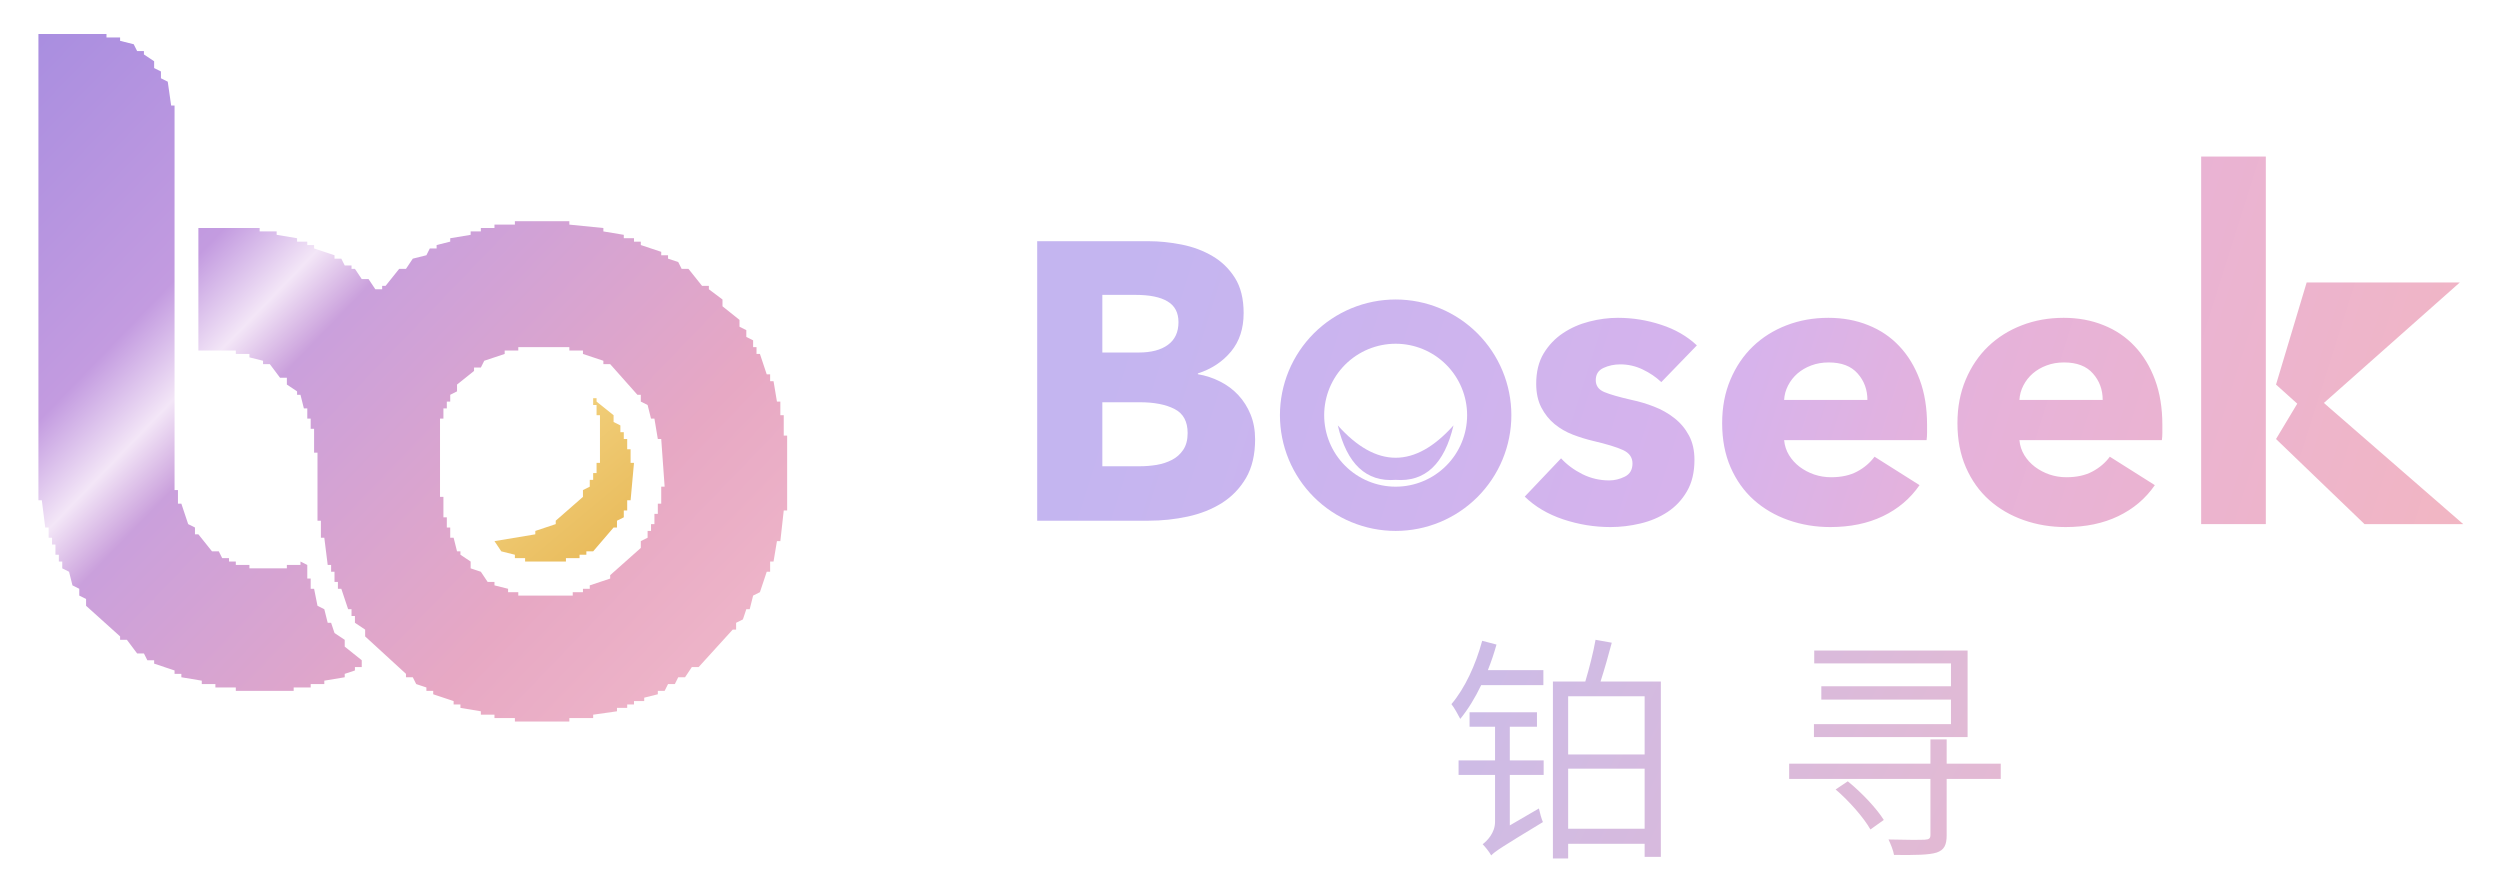
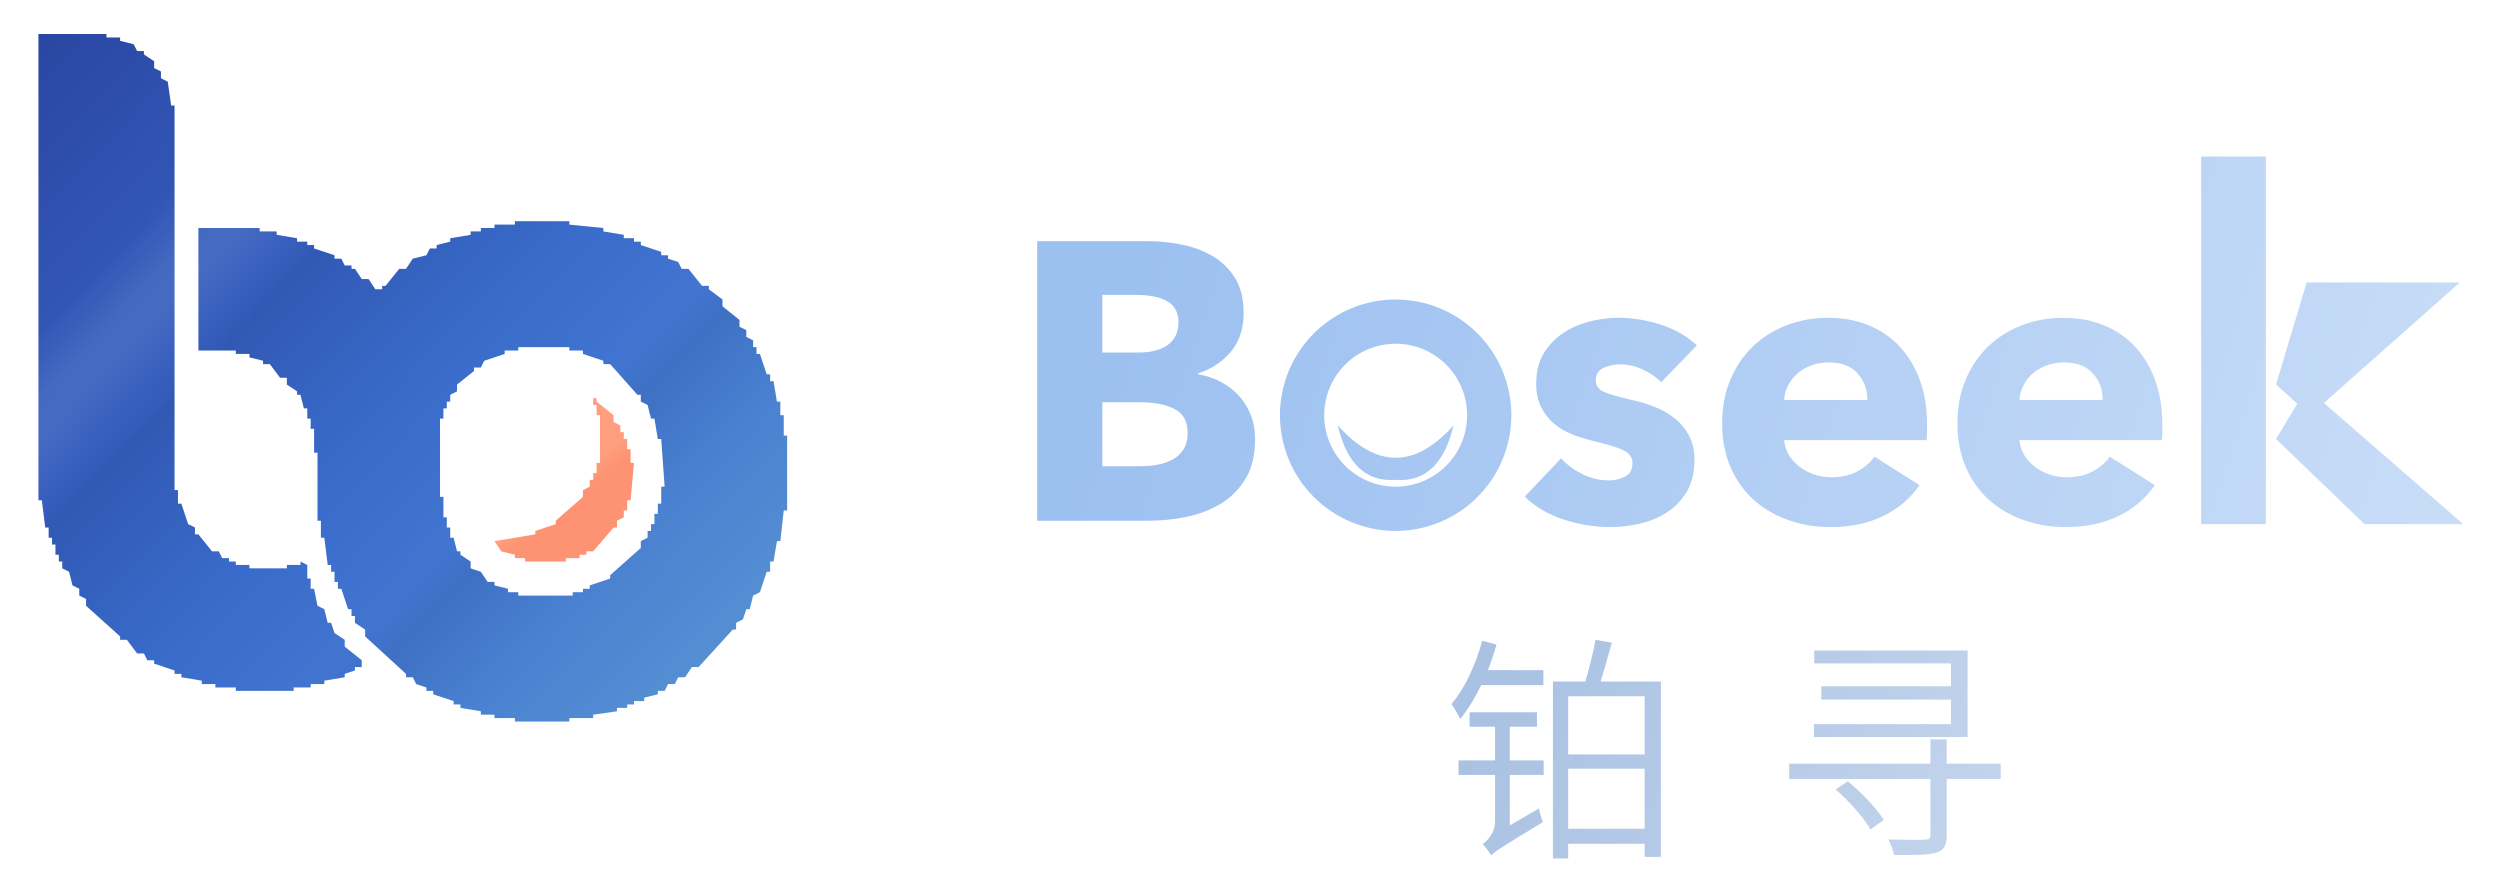
<svg xmlns="http://www.w3.org/2000/svg" overflow="visible" style="display: block;" width="300" height="107" viewBox="95 297 732 262" fill="none">
  <defs>
    <linearGradient id="b5-icon" gradientUnits="userSpaceOnUse" x1="112" y1="300" x2="330" y2="510">
-       <stop offset="0" stop-color="#a98ee0" />
-       <stop offset=".26" stop-color="#c39be0" />
-       <stop offset=".34" stop-color="#f3e6f7" />
-       <stop offset=".4" stop-color="#caa0dc" />
-       <stop offset=".72" stop-color="#e7a8c4" />
-       <stop offset="1" stop-color="#f2bccb" />
+       <stop offset="0" stop-color="#2a46a2" />
+       <stop offset=".2" stop-color="#3256b6" />
+       <stop offset=".245" stop-color="#4369c0" />
+       <stop offset=".27" stop-color="#476bc2" />
+       <stop offset=".31" stop-color="#3960bf" />
+       <stop offset=".34" stop-color="#3159b4" />
+       <stop offset=".5" stop-color="#396bca" />
+       <stop offset=".63" stop-color="#4175d0" />
+       <stop offset=".665" stop-color="#3e70c4" />
+       <stop offset=".76" stop-color="#4a82d1" />
+       <stop offset=".89" stop-color="#558fd2" />
+       <stop offset="1" stop-color="#5a95d4" />
    </linearGradient>
    <linearGradient id="b5-moon" gradientUnits="userSpaceOnUse" x1="240" y1="400" x2="290" y2="460">
-       <stop offset="0" stop-color="#f7dc8f" />
-       <stop offset="1" stop-color="#e6b552" />
+       <stop offset="0" stop-color="#ffa184" />
+       <stop offset=".55" stop-color="#ff9e7e" />
+       <stop offset=".62" stop-color="#fd9372" />
+       <stop offset="1" stop-color="#fe9473" />
    </linearGradient>
    <linearGradient id="b5-word" gradientUnits="userSpaceOnUse" x1="440" y1="340" x2="820" y2="460">
-       <stop offset="0" stop-color="#c4b5f0" />
-       <stop offset=".45" stop-color="#d7b3ec" />
-       <stop offset=".62" stop-color="#e6b2da" />
-       <stop offset="1" stop-color="#f2b6c2" />
+       <stop offset="0" stop-color="#9cc0f0" />
+       <stop offset=".5" stop-color="#b3cff4" />
+       <stop offset="1" stop-color="#c9ddf7" />
    </linearGradient>
    <linearGradient id="b5-cn" gradientUnits="userSpaceOnUse" x1="540" y1="480" x2="700" y2="560">
-       <stop offset="0" stop-color="#cdbbe6" />
-       <stop offset="1" stop-color="#e8b9cf" />
+       <stop offset="0" stop-color="#a9c1e2" />
+       <stop offset="1" stop-color="#c8d8ee" />
    </linearGradient>
  </defs>
  <g id="æµè²çï½éæç¢éè·¯å¾">
    <path id="bo-body" fill-rule="evenodd" clip-rule="evenodd" d="M105 307H125V308H129V309L133 310L134 312H136V313L139 315V317L141 318V320L143 321L144 328H145V441H146V445H147L149 451L151 452V454H152L156 459H158L159 461H161V462H163V463H167V464H178V463H182V462L184 463V467H185V470H186L187 475L189 476L190 480H191L192 483L195 485V487L200 491V493H198V494L195 495V496L189 497V498H185V499H180V500H163V499H157V498H153V497L147 496V495H145V494L139 492V491H137L136 489H134L131 485H129V484L119 475V473L117 472V470L115 469L114 465L112 464V462H111V460H110V457H109V455H108V452H107L106 444H105V307ZM223 420V443H224V449H225V452H226V455H227L228 459H229V460L232 462V464L235 465L237 468H239V469L243 470V471H246V472H262V471H265V470H267V469L273 467V466L282 458V456L284 455V453H285V451H286V448H287V445H288V440H289L288 426H287L286 420H285L284 416L282 415V413H281L273 404H271V403L265 401V400H261V399H246V400H242V401L236 403L235 405H233V406L228 410V412L226 413V415H225V417H224V420H223ZM152 364H170V365H175V366L181 367V368H184V369H186V370L192 372V373H194L195 375H197V376H198L200 379H202L204 382H206V381H207L211 376H213L215 373L219 372L220 370H222V369L226 368V367L232 366V365H235V364H239V363H245V362H261V363L271 364V365L277 366V367H280V368H282V369L288 371V372H290V373L293 374L294 376H296L300 381H302V382L306 385V387L311 391V393L313 394V396L315 397V399H316V401H317L319 407H320V409H321L322 415H323V419H324V425H325V447H324L323 456H322L321 462H320V465H319L317 471L315 472L314 476H313L312 479L310 480V482H309L299 493H297L295 496H293L292 498H290L289 500H287V501L283 502V503H280V504H278V505H275V506L268 507V508H261V509H245V508H239V507H235V506L229 505V504H227V503L221 501V500H219V499L216 498L215 496H213V495L201 484V482L198 480V478H197V476H196L194 470H193V468H192V465H191V463H190L189 455H188V450H187V430H186V423H185V420H184V417H183L182 413H181V412L178 410V408H176L173 404H171V403L167 402V401H163V400H152V364Z" fill="url(#b5-icon)" />
    <path id="bo-crescent" fill-rule="evenodd" clip-rule="evenodd" d="M239 456L251 454V453L257 451V450L265 443V441L267 440V438H268V436H269V433H270V419H269V416H268V414H269V415L274 419V421L276 422V424H277V426H278V429H279V433H280L279 444H278V447H277V449L275 450V452H274L268 459H266V460H264V461H260V462H248V461H245V460L241 459L239 456Z" fill="url(#b5-moon)" />
    <path id="Vector" d="M462.5 426.098C462.5 430.591 461.613 434.367 459.838 437.426C458.063 440.465 455.703 442.92 452.758 444.789C449.813 446.639 446.461 447.97 442.704 448.782C438.966 449.594 435.124 450 431.178 450H398.468V367.871H431.178C434.35 367.871 437.597 368.201 440.92 368.862C444.243 369.523 447.254 370.646 449.954 372.232C452.673 373.818 454.882 375.961 456.581 378.661C458.28 381.361 459.13 384.807 459.13 388.998C459.13 393.548 457.893 397.315 455.42 400.298C452.947 403.281 449.699 405.424 445.678 406.727V406.953C448 407.35 450.181 408.067 452.22 409.105C454.278 410.144 456.062 411.475 457.572 413.099C459.083 414.722 460.282 416.62 461.169 418.791C462.056 420.962 462.5 423.398 462.5 426.098ZM439.985 391.66C439.985 388.866 438.919 386.836 436.785 385.571C434.671 384.287 431.527 383.646 427.354 383.646H417.612V400.581H428.289C431.99 400.581 434.859 399.826 436.898 398.315C438.956 396.805 439.985 394.587 439.985 391.66ZM442.676 424.257C442.676 420.84 441.392 418.479 438.824 417.177C436.275 415.855 432.877 415.194 428.629 415.194H417.612V433.999H428.742C430.29 433.999 431.895 433.867 433.557 433.603C435.218 433.319 436.719 432.828 438.06 432.13C439.419 431.431 440.523 430.45 441.373 429.185C442.242 427.901 442.676 426.258 442.676 424.257Z" fill="url(#b5-word)" />
    <path id="Vector_2" d="M581.854 409.275C580.306 407.803 578.484 406.566 576.388 405.565C574.312 404.565 572.112 404.064 569.79 404.064C568.015 404.064 566.373 404.414 564.862 405.112C563.352 405.811 562.596 407.01 562.596 408.709C562.596 410.333 563.427 411.494 565.089 412.192C566.75 412.891 569.441 413.665 573.16 414.515C575.331 414.968 577.512 415.619 579.702 416.469C581.911 417.318 583.903 418.442 585.678 419.839C587.471 421.236 588.906 422.945 589.982 424.965C591.058 426.966 591.596 429.354 591.596 432.13C591.596 435.774 590.86 438.851 589.388 441.362C587.934 443.873 586.027 445.903 583.667 447.451C581.307 448.999 578.654 450.123 575.709 450.821C572.782 451.52 569.846 451.869 566.901 451.869C562.181 451.869 557.555 451.114 553.024 449.604C548.512 448.093 544.745 445.865 541.724 442.92L552.401 431.677C554.1 433.527 556.187 435.075 558.66 436.321C561.133 437.549 563.767 438.162 566.561 438.162C568.11 438.162 569.629 437.794 571.121 437.058C572.631 436.321 573.387 435.028 573.387 433.178C573.387 431.403 572.461 430.091 570.611 429.241C568.761 428.392 565.863 427.504 561.917 426.579C559.897 426.107 557.876 425.484 555.856 424.71C553.855 423.936 552.061 422.897 550.475 421.595C548.889 420.273 547.596 418.649 546.596 416.724C545.595 414.779 545.095 412.457 545.095 409.757C545.095 406.264 545.821 403.3 547.275 400.864C548.748 398.429 550.645 396.437 552.968 394.889C555.29 393.34 557.858 392.208 560.671 391.49C563.503 390.754 566.316 390.386 569.11 390.386C573.434 390.386 577.663 391.065 581.798 392.425C585.932 393.765 589.435 395.785 592.305 398.485L581.854 409.275ZM642.412 414.515C642.412 411.494 641.458 408.907 639.552 406.755C637.664 404.584 634.832 403.498 631.055 403.498C629.186 403.498 627.478 403.791 625.93 404.376C624.4 404.942 623.05 405.726 621.88 406.727C620.728 407.727 619.803 408.907 619.104 410.267C618.406 411.626 618.019 413.042 617.943 414.515H642.412ZM659.942 421.821C659.942 422.595 659.942 423.369 659.942 424.144C659.942 424.918 659.895 425.645 659.801 426.324H617.943C618.094 427.948 618.576 429.421 619.388 430.742C620.199 432.064 621.238 433.206 622.503 434.169C623.787 435.132 625.222 435.887 626.807 436.435C628.393 436.963 630.036 437.228 631.735 437.228C634.756 437.228 637.305 436.671 639.382 435.557C641.477 434.443 643.186 432.989 644.508 431.195L657.733 439.55C655.014 443.496 651.427 446.535 646.972 448.669C642.535 450.802 637.38 451.869 631.509 451.869C627.185 451.869 623.088 451.189 619.218 449.83C615.347 448.471 611.958 446.498 609.051 443.911C606.162 441.325 603.887 438.134 602.225 434.339C600.564 430.544 599.733 426.211 599.733 421.34C599.733 416.62 600.545 412.353 602.169 408.539C603.792 404.706 605.992 401.459 608.767 398.797C611.562 396.116 614.847 394.049 618.623 392.595C622.418 391.122 626.524 390.386 630.942 390.386C635.19 390.386 639.089 391.103 642.639 392.538C646.207 393.954 649.265 396.021 651.814 398.74C654.363 401.44 656.355 404.725 657.79 408.596C659.225 412.466 659.942 416.875 659.942 421.821ZM711.548 414.515C711.548 411.494 710.594 408.907 708.688 406.755C706.8 404.584 703.967 403.498 700.191 403.498C698.322 403.498 696.614 403.791 695.065 404.376C693.536 404.942 692.186 405.726 691.016 406.727C689.864 407.727 688.939 408.907 688.24 410.267C687.542 411.626 687.155 413.042 687.079 414.515H711.548ZM729.078 421.821C729.078 422.595 729.078 423.369 729.078 424.144C729.078 424.918 729.031 425.645 728.937 426.324H687.079C687.23 427.948 687.712 429.421 688.523 430.742C689.335 432.064 690.374 433.206 691.639 434.169C692.923 435.132 694.357 435.887 695.943 436.435C697.529 436.963 699.172 437.228 700.871 437.228C703.892 437.228 706.441 436.671 708.518 435.557C710.613 434.443 712.322 432.989 713.644 431.195L726.869 439.55C724.15 443.496 720.563 446.535 716.107 448.669C711.671 450.802 706.516 451.869 700.645 451.869C696.321 451.869 692.224 451.189 688.354 449.83C684.483 448.471 681.094 446.498 678.187 443.911C675.298 441.325 673.023 438.134 671.361 434.339C669.7 430.544 668.869 426.211 668.869 421.34C668.869 416.62 669.681 412.353 671.305 408.539C672.928 404.706 675.128 401.459 677.903 398.797C680.698 396.116 683.983 394.049 687.759 392.595C691.554 391.122 695.66 390.386 700.078 390.386C704.326 390.386 708.225 391.103 711.774 392.538C715.343 393.954 718.401 396.021 720.95 398.74C723.499 401.44 725.491 404.725 726.926 408.596C728.361 412.466 729.078 416.875 729.078 421.821Z" fill="url(#b5-word)" />
    <path id="Vector_3" fill-rule="evenodd" clip-rule="evenodd" d="M537.795 419C537.795 419.556 537.781 420.113 537.754 420.668C537.727 421.224 537.686 421.779 537.631 422.333C537.577 422.886 537.509 423.438 537.427 423.989C537.345 424.539 537.25 425.087 537.142 425.633C537.033 426.179 536.911 426.722 536.776 427.261C536.641 427.801 536.492 428.337 536.331 428.87C536.169 429.402 535.995 429.93 535.807 430.454C535.62 430.978 535.42 431.497 535.207 432.011C534.994 432.525 534.769 433.034 534.531 433.537C534.293 434.04 534.043 434.537 533.78 435.027C533.518 435.518 533.244 436.002 532.958 436.479C532.672 436.957 532.374 437.427 532.065 437.889C531.756 438.352 531.435 438.807 531.104 439.254C530.773 439.701 530.43 440.139 530.077 440.569C529.724 440.999 529.361 441.421 528.987 441.833C528.614 442.245 528.23 442.648 527.837 443.042C527.443 443.435 527.04 443.819 526.628 444.192C526.216 444.566 525.794 444.929 525.364 445.282C524.934 445.635 524.496 445.978 524.049 446.309C523.602 446.641 523.147 446.961 522.684 447.27C522.222 447.579 521.752 447.877 521.274 448.163C520.797 448.449 520.313 448.723 519.822 448.985C519.332 449.248 518.835 449.498 518.332 449.736C517.829 449.974 517.32 450.199 516.806 450.412C516.292 450.625 515.773 450.825 515.249 451.012C514.725 451.2 514.197 451.374 513.665 451.536C513.132 451.697 512.596 451.846 512.056 451.981C511.517 452.116 510.974 452.238 510.428 452.347C509.882 452.455 509.334 452.55 508.784 452.632C508.233 452.714 507.681 452.782 507.128 452.836C506.574 452.891 506.019 452.932 505.463 452.959C504.908 452.986 504.351 453 503.795 453C503.239 453 502.682 452.986 502.127 452.959C501.571 452.932 501.016 452.891 500.462 452.836C499.909 452.782 499.357 452.714 498.806 452.632C498.256 452.55 497.708 452.455 497.162 452.347C496.616 452.238 496.073 452.116 495.534 451.981C494.994 451.846 494.458 451.697 493.925 451.536C493.393 451.374 492.865 451.2 492.341 451.012C491.817 450.825 491.298 450.625 490.784 450.412C490.27 450.199 489.761 449.974 489.258 449.736C488.755 449.498 488.258 449.248 487.767 448.985C487.277 448.723 486.793 448.449 486.315 448.163C485.838 447.877 485.368 447.579 484.906 447.27C484.443 446.961 483.988 446.641 483.541 446.309C483.094 445.978 482.656 445.635 482.226 445.282C481.795 444.929 481.374 444.566 480.962 444.192C480.55 443.819 480.147 443.435 479.753 443.042C479.36 442.648 478.976 442.245 478.603 441.833C478.229 441.421 477.866 440.999 477.513 440.569C477.16 440.139 476.817 439.701 476.486 439.254C476.154 438.807 475.834 438.352 475.525 437.889C475.216 437.427 474.918 436.957 474.632 436.479C474.346 436.002 474.072 435.518 473.81 435.027C473.547 434.537 473.297 434.04 473.059 433.537C472.821 433.034 472.596 432.525 472.383 432.011C472.17 431.497 471.97 430.978 471.782 430.454C471.595 429.93 471.421 429.402 471.259 428.87C471.097 428.337 470.949 427.801 470.814 427.261C470.679 426.722 470.557 426.179 470.448 425.633C470.34 425.087 470.245 424.539 470.163 423.989C470.081 423.438 470.013 422.886 469.959 422.333C469.904 421.779 469.863 421.224 469.836 420.668C469.809 420.113 469.795 419.556 469.795 419C469.795 418.444 469.809 417.887 469.836 417.332C469.863 416.776 469.904 416.221 469.959 415.667C470.013 415.114 470.081 414.562 470.163 414.011C470.245 413.461 470.34 412.913 470.448 412.367C470.557 411.821 470.679 411.278 470.814 410.739C470.949 410.199 471.097 409.663 471.259 409.13C471.421 408.598 471.595 408.07 471.782 407.546C471.97 407.022 472.17 406.503 472.383 405.989C472.596 405.475 472.821 404.966 473.059 404.463C473.297 403.96 473.547 403.463 473.81 402.973C474.072 402.482 474.346 401.998 474.632 401.521C474.918 401.043 475.216 400.573 475.525 400.111C475.834 399.648 476.154 399.193 476.486 398.746C476.817 398.299 477.16 397.861 477.513 397.431C477.866 397.001 478.229 396.579 478.603 396.167C478.976 395.755 479.36 395.352 479.753 394.958C480.147 394.565 480.55 394.181 480.962 393.808C481.374 393.434 481.795 393.071 482.226 392.718C482.656 392.365 483.094 392.022 483.541 391.691C483.988 391.359 484.443 391.039 484.906 390.73C485.368 390.421 485.838 390.123 486.315 389.837C486.793 389.551 487.277 389.277 487.767 389.015C488.258 388.752 488.755 388.502 489.258 388.264C489.761 388.026 490.27 387.801 490.784 387.588C491.298 387.375 491.817 387.175 492.341 386.987C492.865 386.8 493.393 386.626 493.925 386.464C494.458 386.303 494.994 386.154 495.534 386.019C496.073 385.884 496.616 385.762 497.162 385.653C497.708 385.545 498.256 385.45 498.806 385.368C499.357 385.286 499.909 385.218 500.462 385.164C501.016 385.109 501.571 385.068 502.127 385.041C502.682 385.014 503.239 385 503.795 385C504.351 385 504.908 385.014 505.463 385.041C506.019 385.068 506.574 385.109 507.128 385.164C507.681 385.218 508.233 385.286 508.784 385.368C509.334 385.45 509.882 385.545 510.428 385.653C510.974 385.762 511.517 385.884 512.056 386.019C512.596 386.154 513.132 386.303 513.665 386.464C514.197 386.626 514.725 386.8 515.249 386.987C515.773 387.175 516.292 387.375 516.806 387.588C517.32 387.801 517.829 388.026 518.332 388.264C518.835 388.502 519.332 388.752 519.822 389.015C520.313 389.277 520.797 389.551 521.274 389.837C521.752 390.123 522.222 390.421 522.684 390.73C523.147 391.039 523.602 391.359 524.049 391.691C524.496 392.022 524.934 392.365 525.364 392.718C525.794 393.071 526.216 393.434 526.628 393.808C527.04 394.181 527.443 394.565 527.837 394.958C528.23 395.352 528.614 395.755 528.987 396.167C529.361 396.579 529.724 397.001 530.077 397.431C530.43 397.861 530.773 398.299 531.104 398.746C531.435 399.193 531.756 399.648 532.065 400.111C532.374 400.573 532.672 401.043 532.958 401.521C533.244 401.998 533.518 402.482 533.78 402.973C534.043 403.463 534.293 403.96 534.531 404.463C534.769 404.966 534.994 405.475 535.207 405.989C535.42 406.503 535.62 407.022 535.807 407.546C535.995 408.07 536.169 408.598 536.331 409.13C536.492 409.663 536.641 410.199 536.776 410.739C536.911 411.278 537.033 411.821 537.142 412.367C537.25 412.913 537.345 413.461 537.427 414.011C537.509 414.562 537.577 415.114 537.631 415.667C537.686 416.221 537.727 416.776 537.754 417.332C537.781 417.887 537.795 418.444 537.795 419H524.795C524.795 419.344 524.787 419.687 524.77 420.03C524.753 420.374 524.728 420.716 524.694 421.058C524.66 421.4 524.618 421.741 524.568 422.081C524.517 422.421 524.458 422.76 524.391 423.097C524.324 423.434 524.249 423.769 524.166 424.103C524.082 424.436 523.99 424.767 523.891 425.096C523.791 425.425 523.683 425.751 523.567 426.075C523.452 426.398 523.328 426.719 523.196 427.036C523.065 427.354 522.926 427.668 522.779 427.979C522.632 428.289 522.477 428.596 522.315 428.899C522.153 429.202 521.984 429.501 521.807 429.796C521.631 430.091 521.447 430.381 521.256 430.667C521.065 430.953 520.867 431.234 520.662 431.51C520.458 431.786 520.246 432.057 520.028 432.322C519.81 432.588 519.586 432.848 519.355 433.103C519.124 433.357 518.887 433.606 518.644 433.849C518.401 434.092 518.152 434.329 517.898 434.56C517.643 434.791 517.383 435.015 517.117 435.233C516.852 435.451 516.581 435.663 516.305 435.867C516.029 436.072 515.748 436.27 515.462 436.461C515.176 436.652 514.886 436.836 514.591 437.012C514.296 437.189 513.997 437.358 513.694 437.52C513.391 437.682 513.084 437.837 512.774 437.984C512.463 438.131 512.149 438.27 511.831 438.401C511.514 438.533 511.193 438.657 510.87 438.772C510.546 438.888 510.22 438.996 509.891 439.096C509.562 439.196 509.231 439.287 508.898 439.371C508.564 439.454 508.229 439.529 507.892 439.596C507.555 439.664 507.216 439.722 506.876 439.773C506.536 439.823 506.195 439.865 505.853 439.899C505.511 439.933 505.169 439.958 504.825 439.975C504.482 439.992 504.139 440 503.795 440C503.451 440 503.108 439.992 502.765 439.975C502.421 439.958 502.079 439.933 501.737 439.899C501.395 439.865 501.054 439.823 500.714 439.773C500.374 439.722 500.035 439.664 499.698 439.596C499.361 439.529 499.026 439.454 498.692 439.371C498.359 439.287 498.028 439.196 497.699 439.096C497.37 438.996 497.044 438.888 496.72 438.772C496.397 438.657 496.076 438.533 495.759 438.401C495.441 438.27 495.127 438.131 494.816 437.984C494.506 437.837 494.199 437.682 493.896 437.52C493.593 437.358 493.294 437.189 492.999 437.012C492.704 436.836 492.414 436.652 492.128 436.461C491.842 436.27 491.561 436.072 491.285 435.867C491.009 435.663 490.738 435.451 490.473 435.233C490.207 435.015 489.947 434.791 489.692 434.56C489.438 434.329 489.189 434.092 488.946 433.849C488.703 433.606 488.466 433.357 488.235 433.103C488.004 432.848 487.78 432.588 487.562 432.322C487.344 432.057 487.132 431.786 486.928 431.51C486.723 431.234 486.525 430.953 486.334 430.667C486.143 430.381 485.959 430.091 485.783 429.796C485.606 429.501 485.437 429.202 485.275 428.899C485.113 428.596 484.958 428.289 484.811 427.979C484.664 427.668 484.525 427.354 484.394 427.036C484.262 426.719 484.138 426.398 484.023 426.075C483.907 425.751 483.799 425.425 483.699 425.096C483.599 424.767 483.508 424.436 483.424 424.103C483.341 423.769 483.266 423.434 483.198 423.097C483.131 422.76 483.073 422.421 483.022 422.081C482.972 421.741 482.93 421.4 482.896 421.058C482.862 420.716 482.837 420.374 482.82 420.03C482.803 419.687 482.795 419.344 482.795 419C482.795 418.656 482.803 418.313 482.82 417.97C482.837 417.626 482.862 417.284 482.896 416.942C482.93 416.6 482.972 416.259 483.022 415.919C483.073 415.579 483.131 415.24 483.198 414.903C483.266 414.566 483.341 414.231 483.424 413.897C483.508 413.564 483.599 413.233 483.699 412.904C483.799 412.575 483.907 412.249 484.023 411.925C484.138 411.602 484.262 411.281 484.394 410.964C484.525 410.646 484.664 410.332 484.811 410.021C484.958 409.711 485.113 409.404 485.275 409.101C485.437 408.798 485.606 408.499 485.783 408.204C485.959 407.909 486.143 407.619 486.334 407.333C486.525 407.047 486.723 406.766 486.928 406.49C487.132 406.214 487.344 405.943 487.562 405.678C487.78 405.412 488.004 405.152 488.235 404.897C488.466 404.643 488.703 404.394 488.946 404.151C489.189 403.908 489.438 403.671 489.692 403.44C489.947 403.209 490.207 402.985 490.473 402.767C490.738 402.549 491.009 402.337 491.285 402.133C491.561 401.928 491.842 401.73 492.128 401.539C492.414 401.348 492.704 401.164 492.999 400.988C493.294 400.811 493.593 400.642 493.896 400.48C494.199 400.318 494.506 400.163 494.816 400.016C495.127 399.869 495.441 399.73 495.759 399.599C496.076 399.467 496.397 399.343 496.72 399.228C497.044 399.112 497.37 399.004 497.699 398.904C498.028 398.804 498.359 398.713 498.692 398.629C499.026 398.546 499.361 398.471 499.698 398.404C500.035 398.336 500.374 398.278 500.714 398.227C501.054 398.177 501.395 398.135 501.737 398.101C502.079 398.067 502.421 398.042 502.765 398.025C503.108 398.008 503.451 398 503.795 398C504.139 398 504.482 398.008 504.825 398.025C505.169 398.042 505.511 398.067 505.853 398.101C506.195 398.135 506.536 398.177 506.876 398.227C507.216 398.278 507.555 398.336 507.892 398.404C508.229 398.471 508.564 398.546 508.898 398.629C509.231 398.713 509.562 398.804 509.891 398.904C510.22 399.004 510.546 399.112 510.87 399.228C511.193 399.343 511.514 399.467 511.831 399.599C512.149 399.73 512.463 399.869 512.774 400.016C513.084 400.163 513.391 400.318 513.694 400.48C513.997 400.642 514.296 400.811 514.591 400.988C514.886 401.164 515.176 401.348 515.462 401.539C515.748 401.73 516.029 401.928 516.305 402.133C516.581 402.337 516.852 402.549 517.117 402.767C517.383 402.985 517.643 403.209 517.898 403.44C518.152 403.671 518.401 403.908 518.644 404.151C518.887 404.394 519.124 404.643 519.355 404.897C519.586 405.152 519.81 405.412 520.028 405.678C520.246 405.943 520.458 406.214 520.662 406.49C520.867 406.766 521.065 407.047 521.256 407.333C521.447 407.619 521.631 407.909 521.807 408.204C521.984 408.499 522.153 408.798 522.315 409.101C522.477 409.404 522.632 409.711 522.779 410.021C522.926 410.332 523.065 410.646 523.196 410.964C523.328 411.281 523.452 411.602 523.567 411.925C523.683 412.249 523.791 412.575 523.891 412.904C523.99 413.233 524.082 413.564 524.166 413.897C524.249 414.231 524.324 414.566 524.391 414.903C524.458 415.24 524.517 415.579 524.568 415.919C524.618 416.259 524.66 416.6 524.694 416.942C524.728 417.284 524.753 417.626 524.77 417.97C524.787 418.313 524.795 418.656 524.795 419" fill="url(#b5-word)" />
    <path id="Vector_4" d="M486.795 422C498.128 434.667 509.462 434.667 520.795 422C518.128 433.333 512.462 438.667 503.795 438C495.128 438.667 489.462 433.333 486.795 422Z" fill="url(#b5-word)" />
    <path id="Vector_5" d="M740.48 343H759.48V451H740.48V343Z" fill="url(#b5-word)" />
    <path id="Vector_6" d="M771.48 380H816.48L772.48 419L762.48 410L771.48 380Z" fill="url(#b5-word)" />
    <path id="Vector_7" d="M771.48 411L817.48 451H788.48L762.48 426L771.48 411Z" fill="url(#b5-word)" />
    <path id="Vector_8" d="M562.532 484.994C561.917 488.566 560.653 493.47 559.525 497.247H550.006V549.252H554.483V544.928H576.956V548.773H581.724V497.247H564.002C565.13 493.744 566.326 489.557 567.301 485.848L562.532 484.994ZM554.483 540.502V522.865H576.956V540.502H554.483ZM554.483 518.678V501.588H576.956V518.678H554.483ZM529.224 485.284C527.327 492.342 524.115 499.281 520.184 503.895C521.038 504.955 522.286 507.262 522.781 508.236C525.02 505.502 527.122 502.084 528.934 498.307H547.203V493.898H530.899C531.873 491.437 532.728 488.924 533.428 486.395L529.224 485.284ZM522.286 520.421V524.694H533.001V538.485C533.001 541.835 530.557 544.142 529.361 545.065C530.13 545.834 531.395 547.44 531.873 548.346C533.001 547.167 534.813 545.97 547.066 538.553C546.656 537.648 546.16 535.819 545.887 534.554L537.342 539.528V524.694H547.288V520.421H537.342V510.543H545.323V506.288H525.516V510.543H533.001V520.421H522.286Z" fill="url(#b5-cn)" />
    <path id="Vector_9" d="M633.077 528.966C637.076 532.384 641.417 537.357 643.297 540.724L647.228 537.921C645.126 534.554 640.785 529.94 636.649 526.573L633.077 528.966ZM660.934 514.252V521.395H619.423V525.873H660.934V542.33C660.934 543.373 660.524 543.663 659.259 543.732C657.994 543.8 653.448 543.8 648.612 543.663C649.244 544.996 650.013 546.876 650.236 548.209C656.661 548.278 660.524 548.209 662.762 547.508C665.001 546.739 665.702 545.27 665.702 542.399V525.873H681.595V521.395H665.702V514.252H660.934ZM628.873 498.649V502.562H666.967V509.774H626.703V513.568H671.854V488.155H626.788V491.932H666.967V498.649H628.873Z" fill="url(#b5-cn)" />
  </g>
</svg>
